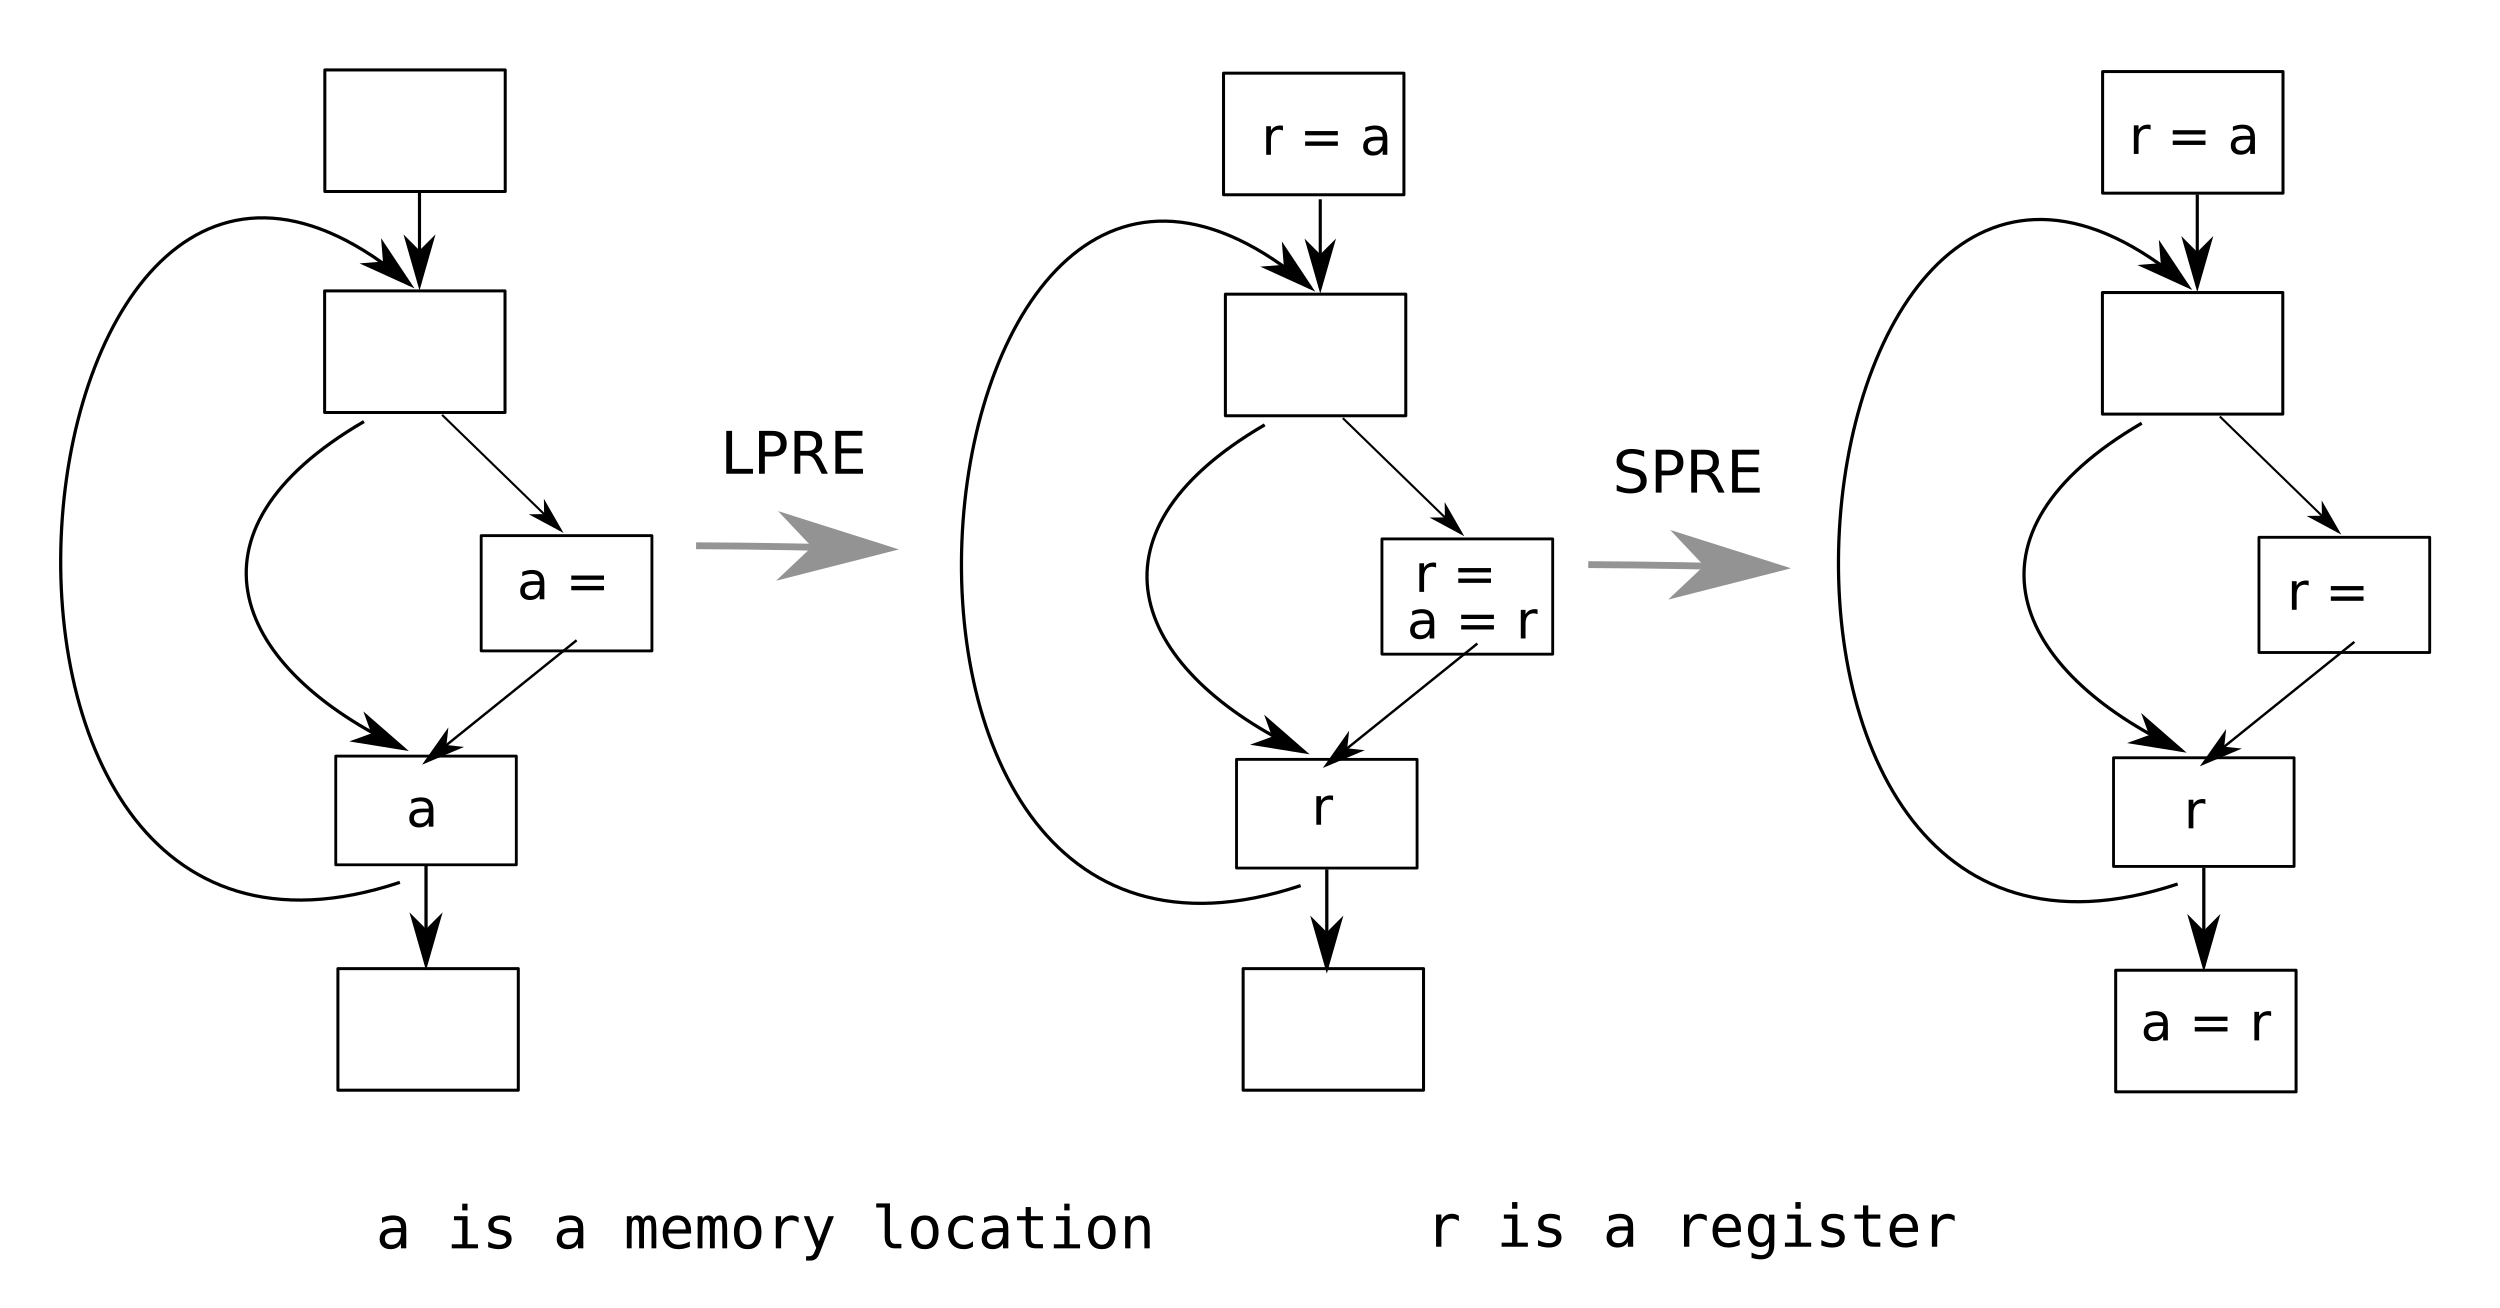
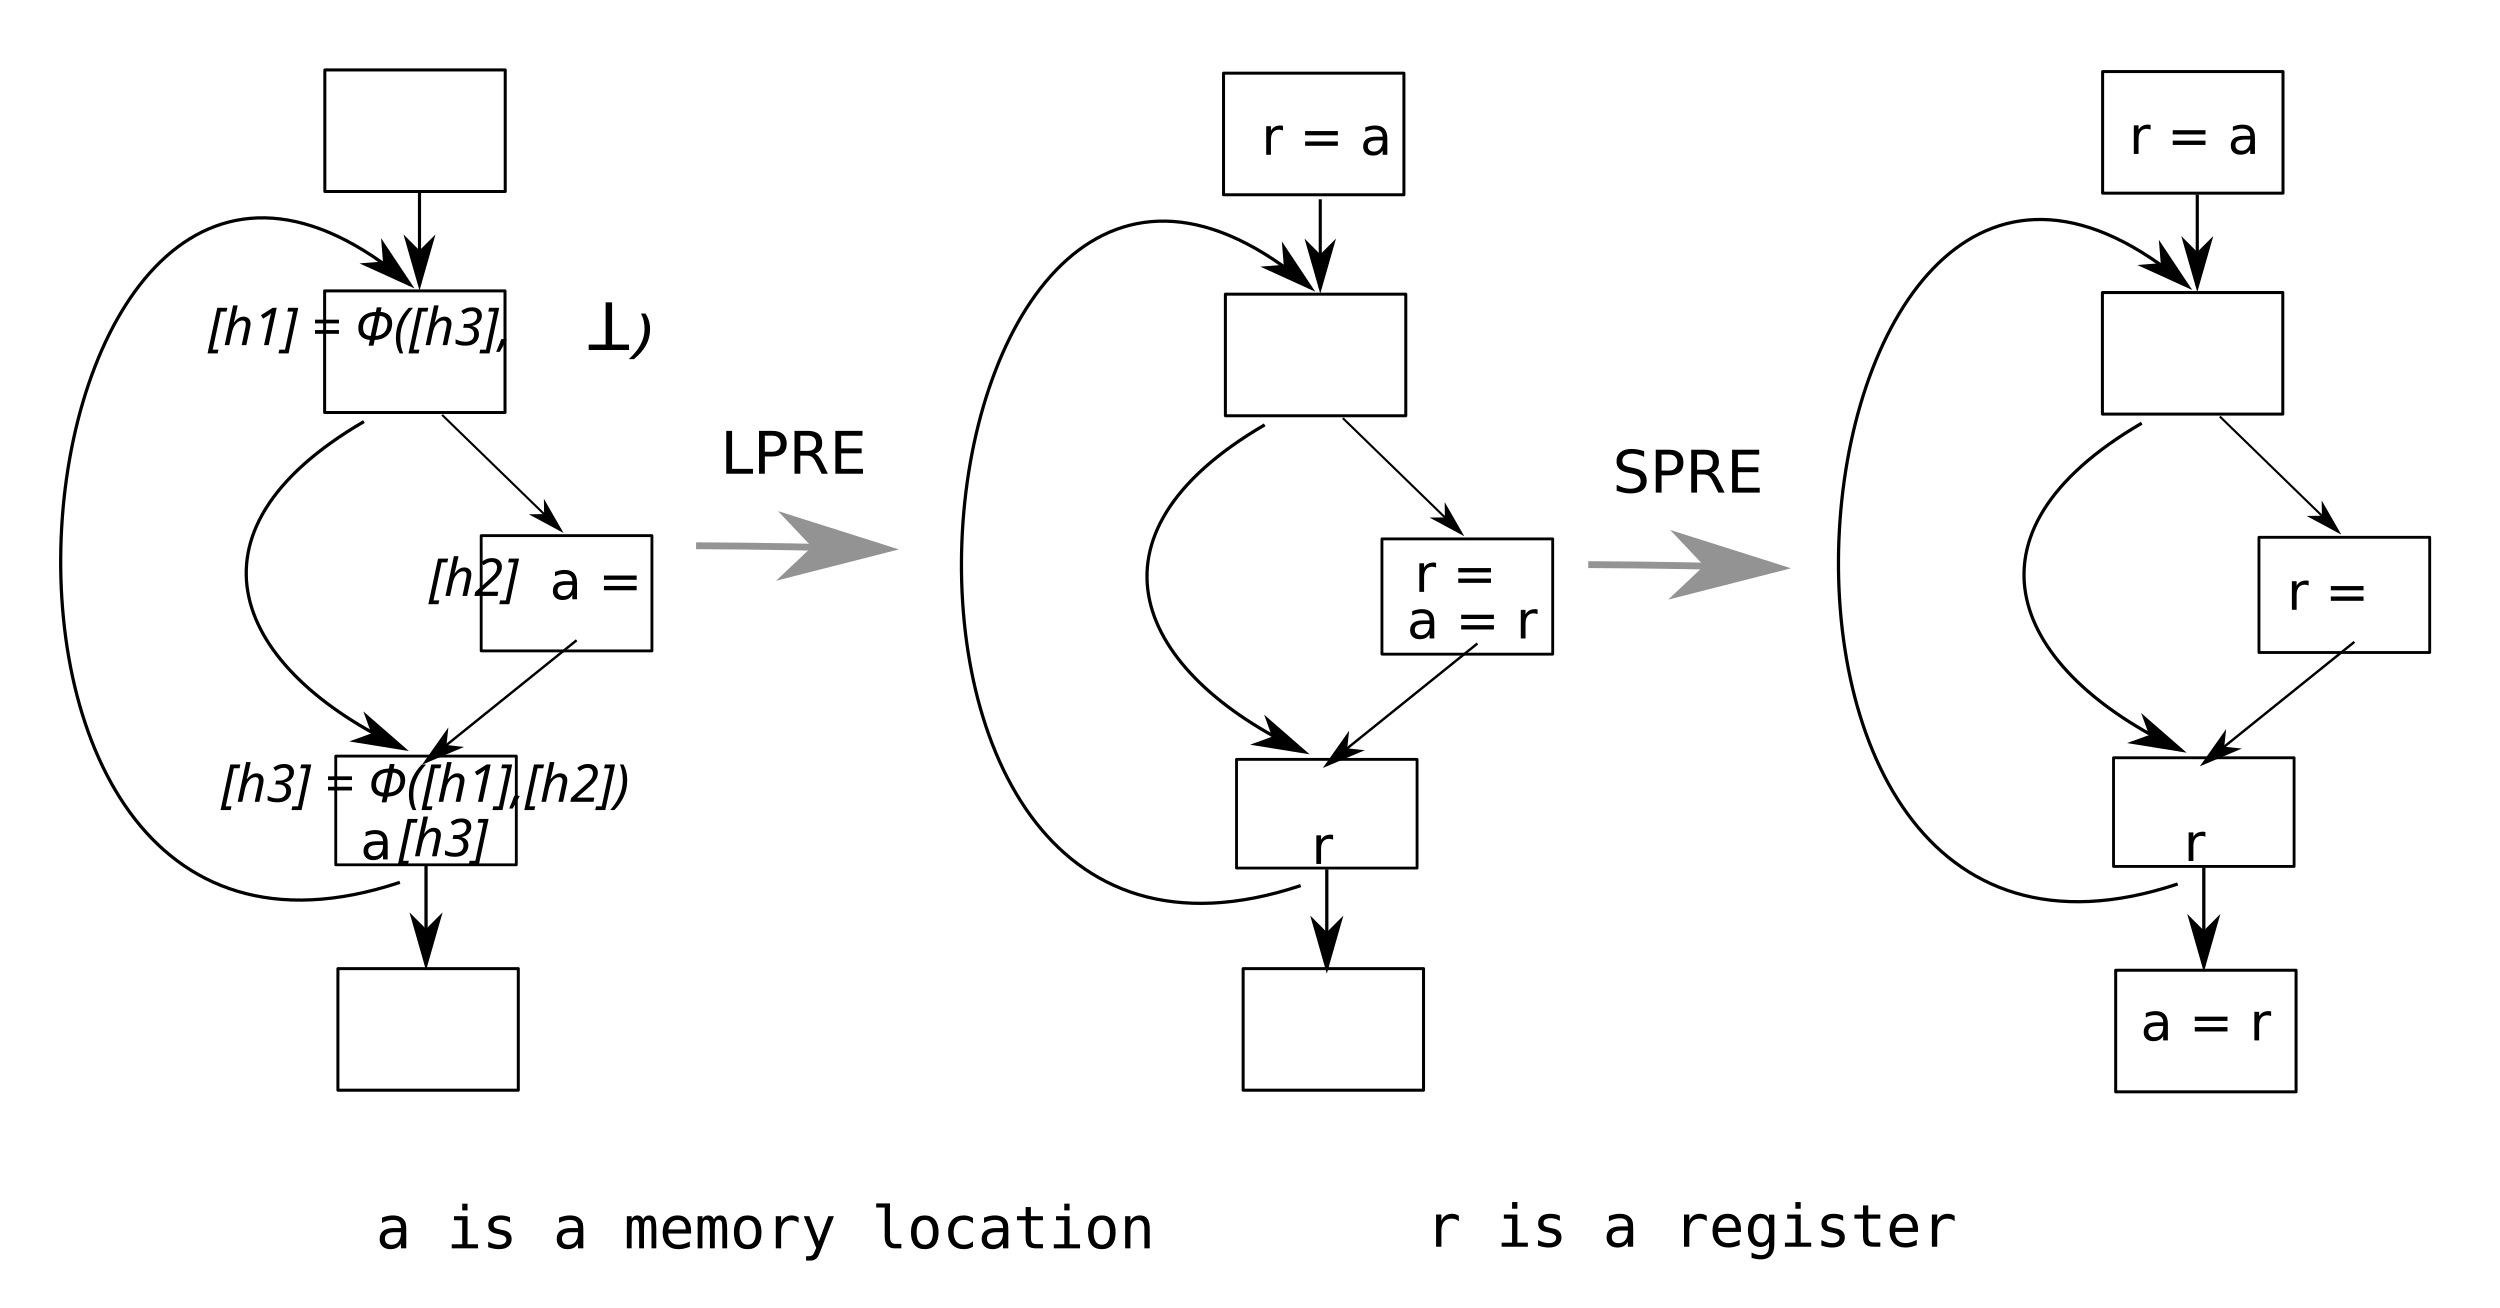
<svg xmlns="http://www.w3.org/2000/svg" width="765" height="400" id="svg2" version="1.1">
  <defs id="defs4">
    <marker orient="auto" refY="0" refX="0" id="Arrow1Lend" style="overflow:visible">
      <path id="path6478" d="M 0,0 5,-5 -12.5,0 5,5 0,0 z" style="fill-rule:evenodd;stroke:#000000;stroke-width:1pt;marker-start:none" transform="matrix(-0.8,0,0,-0.8,-10,0)" />
    </marker>
    <marker orient="auto" refY="0" refX="0" id="Arrow1Lend-6" style="overflow:visible">
      <path id="path6478-8" d="M 0,0 5,-5 -12.5,0 5,5 0,0 z" style="fill-rule:evenodd;stroke:#000000;stroke-width:1pt;marker-start:none" transform="matrix(-0.8,0,0,-0.8,-10,0)" />
    </marker>
    <marker orient="auto" refY="0" refX="0" id="marker7302" style="overflow:visible">
      <path id="path7304" d="M 0,0 5,-5 -12.5,0 5,5 0,0 z" style="fill-rule:evenodd;stroke:#000000;stroke-width:1pt;marker-start:none" transform="matrix(-0.8,0,0,-0.8,-10,0)" />
    </marker>
    <marker orient="auto" refY="0" refX="0" id="marker7306" style="overflow:visible">
      <path id="path7308" d="M 0,0 5,-5 -12.5,0 5,5 0,0 z" style="fill-rule:evenodd;stroke:#000000;stroke-width:1pt;marker-start:none" transform="matrix(-0.8,0,0,-0.8,-10,0)" />
    </marker>
    <marker orient="auto" refY="0" refX="0" id="Arrow1Lend-1" style="overflow:visible">
      <path id="path6478-2" d="M 0,0 5,-5 -12.5,0 5,5 0,0 z" style="fill-rule:evenodd;stroke:#000000;stroke-width:1pt;marker-start:none" transform="matrix(-0.8,0,0,-0.8,-10,0)" />
    </marker>
    <marker orient="auto" refY="0" refX="0" id="Arrow1Lend-61" style="overflow:visible">
      <path id="path6478-81" d="M 0,0 5,-5 -12.5,0 5,5 0,0 z" style="fill-rule:evenodd;stroke:#000000;stroke-width:1pt;marker-start:none" transform="matrix(-0.8,0,0,-0.8,-10,0)" />
    </marker>
    <marker orient="auto" refY="0" refX="0" id="Arrow1Lend-61-3" style="overflow:visible">
      <path id="path6478-81-2" d="M 0,0 5,-5 -12.5,0 5,5 0,0 z" style="fill-rule:evenodd;stroke:#000000;stroke-width:1pt;marker-start:none" transform="matrix(-0.8,0,0,-0.8,-10,0)" />
    </marker>
    <marker orient="auto" refY="0" refX="0" id="Arrow1Lend-3" style="overflow:visible">
      <path id="path6478-27" d="M 0,0 5,-5 -12.5,0 5,5 0,0 z" style="fill-rule:evenodd;stroke:#000000;stroke-width:1pt;marker-start:none" transform="matrix(-0.8,0,0,-0.8,-10,0)" />
    </marker>
    <marker orient="auto" refY="0" refX="0" id="marker8609" style="overflow:visible">
      <path id="path8611" d="M 0,0 5,-5 -12.5,0 5,5 0,0 z" style="fill-rule:evenodd;stroke:#000000;stroke-width:1pt;marker-start:none" transform="matrix(-0.8,0,0,-0.8,-10,0)" />
    </marker>
    <marker orient="auto" refY="0" refX="0" id="marker8609-9" style="overflow:visible">
      <path id="path8611-4" d="M 0,0 5,-5 -12.5,0 5,5 0,0 z" style="fill-rule:evenodd;stroke:#000000;stroke-width:1pt;marker-start:none" transform="matrix(-0.8,0,0,-0.8,-10,0)" />
    </marker>
    <marker orient="auto" refY="0" refX="0" id="Arrow1Lend-0" style="overflow:visible">
      <path id="path6478-4" d="M 0,0 5,-5 -12.5,0 5,5 0,0 z" style="fill-rule:evenodd;stroke:#000000;stroke-width:1pt;marker-start:none" transform="matrix(-0.8,0,0,-0.8,-10,0)" />
    </marker>
    <marker orient="auto" refY="0" refX="0" id="marker3155" style="overflow:visible">
      <path id="path3157" d="M 0,0 5,-5 -12.5,0 5,5 0,0 z" style="fill-rule:evenodd;stroke:#000000;stroke-width:1pt;marker-start:none" transform="matrix(-0.8,0,0,-0.8,-10,0)" />
    </marker>
    <marker orient="auto" refY="0" refX="0" id="marker3159" style="overflow:visible">
      <path id="path3161" d="M 0,0 5,-5 -12.5,0 5,5 0,0 z" style="fill-rule:evenodd;stroke:#000000;stroke-width:1pt;marker-start:none" transform="matrix(-0.8,0,0,-0.8,-10,0)" />
    </marker>
    <marker orient="auto" refY="0" refX="0" id="Arrow1Lend-2" style="overflow:visible">
      <path id="path6478-82" d="M 0,0 5,-5 -12.5,0 5,5 0,0 z" style="fill-rule:evenodd;stroke:#000000;stroke-width:1pt;marker-start:none" transform="matrix(-0.8,0,0,-0.8,-10,0)" />
    </marker>
    <marker orient="auto" refY="0" refX="0" id="Arrow1Lend-31" style="overflow:visible">
      <path id="path6478-46" d="M 0,0 5,-5 -12.5,0 5,5 0,0 z" style="fill-rule:evenodd;stroke:#000000;stroke-width:1pt;marker-start:none" transform="matrix(-0.8,0,0,-0.8,-10,0)" />
    </marker>
    <marker orient="auto" refY="0" refX="0" id="Arrow1Lend-31-8" style="overflow:visible">
      <path id="path6478-46-6" d="M 0,0 5,-5 -12.5,0 5,5 0,0 z" style="fill-rule:evenodd;stroke:#000000;stroke-width:1pt;marker-start:none" transform="matrix(-0.8,0,0,-0.8,-10,0)" />
    </marker>
    <marker orient="auto" refY="0" refX="0" id="Arrow1Lend-04" style="overflow:visible">
      <path id="path6478-6" d="M 0,0 5,-5 -12.5,0 5,5 0,0 z" style="fill-rule:evenodd;stroke:#000000;stroke-width:1pt;marker-start:none" transform="matrix(-0.8,0,0,-0.8,-10,0)" />
    </marker>
    <marker orient="auto" refY="0" refX="0" id="marker4196" style="overflow:visible">
      <path id="path4198" d="M 0,0 5,-5 -12.5,0 5,5 0,0 z" style="fill-rule:evenodd;stroke:#000000;stroke-width:1pt;marker-start:none" transform="matrix(-0.8,0,0,-0.8,-10,0)" />
    </marker>
    <marker orient="auto" refY="0" refX="0" id="marker3159-7" style="overflow:visible">
      <path id="path3161-6" d="M 0,0 5,-5 -12.5,0 5,5 0,0 z" style="fill-rule:evenodd;stroke:#000000;stroke-width:1pt;marker-start:none" transform="matrix(-0.8,0,0,-0.8,-10,0)" />
    </marker>
    <marker orient="auto" refY="0" refX="0" id="marker4202" style="overflow:visible">
      <path id="path4204" d="M 0,0 5,-5 -12.5,0 5,5 0,0 z" style="fill-rule:evenodd;stroke:#000000;stroke-width:1pt;marker-start:none" transform="matrix(-0.8,0,0,-0.8,-10,0)" />
    </marker>
    <marker orient="auto" refY="0" refX="0" id="marker4206" style="overflow:visible">
      <path id="path4208" d="M 0,0 5,-5 -12.5,0 5,5 0,0 z" style="fill-rule:evenodd;stroke:#000000;stroke-width:1pt;marker-start:none" transform="matrix(-0.8,0,0,-0.8,-10,0)" />
    </marker>
    <marker orient="auto" refY="0" refX="0" id="marker4206-2" style="overflow:visible">
      <path id="path4208-9" d="M 0,0 5,-5 -12.5,0 5,5 0,0 z" style="fill-rule:evenodd;stroke:#000000;stroke-width:1pt;marker-start:none" transform="matrix(-0.8,0,0,-0.8,-10,0)" />
    </marker>
    <marker orient="auto" refY="0" refX="0" id="Arrow1Lend-31-85" style="overflow:visible">
      <path id="path6478-46-1" d="M 0,0 5,-5 -12.5,0 5,5 0,0 z" style="fill-rule:evenodd;stroke:#000000;stroke-width:1pt;marker-start:none" transform="matrix(-0.8,0,0,-0.8,-10,0)" />
    </marker>
    <marker orient="auto" refY="0" refX="0" id="Arrow1Lend-9" style="overflow:visible">
      <path id="path6478-9" d="M 0,0 5,-5 -12.5,0 5,5 0,0 z" style="fill-rule:evenodd;stroke:#000000;stroke-width:1pt;marker-start:none" transform="matrix(-0.8,0,0,-0.8,-10,0)" />
    </marker>
    <marker orient="auto" refY="0" refX="0" id="marker3263" style="overflow:visible">
      <path id="path3265" d="M 0,0 5,-5 -12.5,0 5,5 0,0 z" style="fill-rule:evenodd;stroke:#000000;stroke-width:1pt;marker-start:none" transform="matrix(-0.8,0,0,-0.8,-10,0)" />
    </marker>
    <marker orient="auto" refY="0" refX="0" id="marker3159-6" style="overflow:visible">
      <path id="path3161-7" d="M 0,0 5,-5 -12.5,0 5,5 0,0 z" style="fill-rule:evenodd;stroke:#000000;stroke-width:1pt;marker-start:none" transform="matrix(-0.8,0,0,-0.8,-10,0)" />
    </marker>
    <marker orient="auto" refY="0" refX="0" id="marker3269" style="overflow:visible">
      <path id="path3271" d="M 0,0 5,-5 -12.5,0 5,5 0,0 z" style="fill-rule:evenodd;stroke:#000000;stroke-width:1pt;marker-start:none" transform="matrix(-0.8,0,0,-0.8,-10,0)" />
    </marker>
    <marker orient="auto" refY="0" refX="0" id="marker3273" style="overflow:visible">
      <path id="path3275" d="M 0,0 5,-5 -12.5,0 5,5 0,0 z" style="fill-rule:evenodd;stroke:#000000;stroke-width:1pt;marker-start:none" transform="matrix(-0.8,0,0,-0.8,-10,0)" />
    </marker>
  </defs>
  <g id="layer1" transform="translate(0,-652.3621)">
    <path style="fill:none;stroke:#000000;stroke-width:1px;stroke-linecap:butt;stroke-linejoin:miter;stroke-opacity:1;marker-end:url(#Arrow1Lend)" d="m 406,918.362 0,30" id="path6466" />
    <flowRoot xml:space="preserve" id="flowRoot7391" style="font-size:40px;font-style:normal;font-weight:normal;fill:#000000;fill-opacity:1;stroke:none;font-family:Bitstream Vera Sans" transform="translate(0,500)">
      <flowRegion id="flowRegion7393">
        <rect id="rect7395" width="134" height="51" x="275" y="257.362" />
      </flowRegion>
      <flowPara id="flowPara7397" />
    </flowRoot>
    <flowRoot xml:space="preserve" id="flowRoot7399" style="font-size:40px;font-style:normal;font-weight:normal;fill:#000000;fill-opacity:1;stroke:none;font-family:Bitstream Vera Sans" transform="translate(0,500)">
      <flowRegion id="flowRegion7401">
        <rect id="rect7403" width="104" height="70" x="282" y="237.362" />
      </flowRegion>
      <flowPara id="flowPara7405" />
    </flowRoot>
    <flowRoot xml:space="preserve" id="flowRoot3070" style="font-size:40px;font-style:normal;font-weight:normal;fill:#000000;fill-opacity:1;stroke:none;font-family:Bitstream Vera Sans" transform="translate(0,22)">
      <flowRegion id="flowRegion3072">
        <rect id="rect3074" width="70" height="58" x="302" y="77" />
      </flowRegion>
      <flowPara id="flowPara3076" />
    </flowRoot>
    <flowRoot xml:space="preserve" id="flowRoot3078" style="font-size:40px;font-style:normal;font-weight:normal;fill:#000000;fill-opacity:1;stroke:none;font-family:Bitstream Vera Sans" transform="translate(0,22)">
      <flowRegion id="flowRegion3080">
        <rect id="rect3082" width="104" height="60" x="289" y="78" />
      </flowRegion>
      <flowPara id="flowPara3084" />
    </flowRoot>
    <flowRoot xml:space="preserve" id="flowRoot3092" style="font-size:40px;font-style:normal;font-weight:normal;fill:#000000;fill-opacity:1;stroke:none;font-family:Bitstream Vera Sans" transform="translate(0,524.3621)">
      <flowRegion id="flowRegion3094">
        <rect id="rect3096" width="114" height="51" x="145" y="23" />
      </flowRegion>
      <flowPara id="flowPara3098" />
    </flowRoot>
    <rect y="742.374" x="374.97" height="37.207" width="55.199" id="rect3616-8" style="color:#000000;fill:none;stroke:#000000;stroke-width:0.925;stroke-linecap:butt;stroke-linejoin:round;stroke-miterlimit:4;stroke-opacity:1;stroke-dasharray:none;stroke-dashoffset:0;marker:none;visibility:visible;display:inline;overflow:visible;enable-background:accumulate" />
    <rect y="817.273" x="422.877" height="35.256" width="52.248" id="rect3616-4-8" style="color:#000000;fill:none;stroke:#000000;stroke-width:0.876;stroke-linecap:butt;stroke-linejoin:round;stroke-miterlimit:4;stroke-opacity:1;stroke-dasharray:none;stroke-dashoffset:0;marker:none;visibility:visible;display:inline;overflow:visible;enable-background:accumulate" />
    <path style="fill:none;stroke:#000000;stroke-width:0.653;stroke-linecap:butt;stroke-linejoin:miter;stroke-miterlimit:4;stroke-opacity:1;stroke-dasharray:none;marker-end:url(#Arrow1Lend)" d="m 410.906,780.309 36.26,35.26" id="path6468-4" />
    <text xml:space="preserve" style="font-size:16px;font-style:normal;font-weight:normal;fill:#000000;fill-opacity:1;stroke:none;font-family:Bitstream Vera Sans" x="651.496" y="699.463" id="text6437-7-6-5">
      <tspan id="tspan6439-4-6-6" x="651.496" y="699.463">r = a</tspan>
    </text>
    <rect y="884.733" x="378.375" height="33.257" width="55.249" id="rect3616-4-8-0" style="color:#000000;fill:none;stroke:#000000;stroke-width:0.875;stroke-linecap:butt;stroke-linejoin:round;stroke-miterlimit:4;stroke-opacity:1;stroke-dasharray:none;stroke-dashoffset:0;marker:none;visibility:visible;display:inline;overflow:visible;enable-background:accumulate" />
    <path style="fill:none;stroke:#000000;stroke-width:1px;stroke-linecap:butt;stroke-linejoin:miter;stroke-opacity:1;marker-end:url(#marker3159)" d="m 387,782.362 c -58.408,34.021 -39.511,75.854 12,100" id="path3251" />
    <flowRoot xml:space="preserve" id="flowRoot4336" style="font-size:40px;font-style:normal;font-weight:normal;fill:#000000;fill-opacity:1;stroke:none;font-family:Bitstream Vera Sans" transform="translate(0,524.3621)">
      <flowRegion id="flowRegion4338">
        <rect id="rect4340" width="173" height="120" x="473" y="261" />
      </flowRegion>
      <flowPara id="flowPara4342" />
    </flowRoot>
    <path style="fill:none;stroke:#000000;stroke-width:0.756px;stroke-linecap:butt;stroke-linejoin:miter;stroke-opacity:1;marker-end:url(#Arrow1Lend)" d="m 452.078,849.284 -46.157,37.157" id="path6470-6" />
    <path style="fill:none;stroke:#000000;stroke-width:0.949px;stroke-linecap:butt;stroke-linejoin:miter;stroke-opacity:1;marker-end:url(#Arrow1Lend)" d="m 404,713.337 0,27.051" id="path6466-9" />
    <path style="fill:none;stroke:#000000;stroke-width:1px;stroke-linecap:butt;stroke-linejoin:miter;stroke-opacity:1;marker-end:url(#Arrow1Lend-31)" d="M 398,923.362 C 242.091,975.283 277.429,635.098 401,740.362" id="path3104" />
    <path style="fill:none;stroke:#000000;stroke-width:1px;stroke-linecap:butt;stroke-linejoin:miter;stroke-opacity:1;marker-end:url(#Arrow1Lend)" d="m 130.366,917.362 0,30" id="path6466-0" />
    <rect y="741.374" x="99.336" height="37.207" width="55.199" id="rect3616-8-9" style="color:#000000;fill:none;stroke:#000000;stroke-width:0.925;stroke-linecap:butt;stroke-linejoin:round;stroke-miterlimit:4;stroke-opacity:1;stroke-dasharray:none;stroke-dashoffset:0;marker:none;visibility:visible;display:inline;overflow:visible;enable-background:accumulate" />
    <rect y="816.273" x="147.242" height="35.256" width="52.248" id="rect3616-4-8-7" style="color:#000000;fill:none;stroke:#000000;stroke-width:0.876;stroke-linecap:butt;stroke-linejoin:round;stroke-miterlimit:4;stroke-opacity:1;stroke-dasharray:none;stroke-dashoffset:0;marker:none;visibility:visible;display:inline;overflow:visible;enable-background:accumulate" />
    <path style="fill:none;stroke:#000000;stroke-width:0.653;stroke-linecap:butt;stroke-linejoin:miter;stroke-miterlimit:4;stroke-opacity:1;stroke-dasharray:none;marker-end:url(#Arrow1Lend)" d="m 135.271,779.309 36.26,35.26" id="path6468-4-5" />
    <text xml:space="preserve" style="font-size:16px;font-style:normal;font-weight:normal;fill:#000000;fill-opacity:1;stroke:none;font-family:Bitstream Vera Sans" x="432.862" y="833.463" id="text6437-7-6-5-9">
      <tspan id="tspan6439-4-6-6-7" x="432.862" y="833.463">r =</tspan>
    </text>
    <rect y="883.733" x="102.741" height="33.257" width="55.249" id="rect3616-4-8-0-8" style="color:#000000;fill:none;stroke:#000000;stroke-width:0.875;stroke-linecap:butt;stroke-linejoin:round;stroke-miterlimit:4;stroke-opacity:1;stroke-dasharray:none;stroke-dashoffset:0;marker:none;visibility:visible;display:inline;overflow:visible;enable-background:accumulate" />
    <path style="fill:none;stroke:#000000;stroke-width:1px;stroke-linecap:butt;stroke-linejoin:miter;stroke-opacity:1;marker-end:url(#marker3159)" d="m 111.366,781.362 c -58.408,34.021 -39.511,75.854 12,100" id="path3251-5" />
    <path style="fill:none;stroke:#000000;stroke-width:0.756px;stroke-linecap:butt;stroke-linejoin:miter;stroke-opacity:1;marker-end:url(#Arrow1Lend)" d="M 176.444,848.284 130.287,885.44" id="path6470-6-3" />
    <path style="fill:none;stroke:#000000;stroke-width:0.966px;stroke-linecap:butt;stroke-linejoin:miter;stroke-opacity:1;marker-end:url(#Arrow1Lend)" d="m 128.366,711.345 0,28.034" id="path6466-9-3" />
    <path style="fill:none;stroke:#000000;stroke-width:1px;stroke-linecap:butt;stroke-linejoin:miter;stroke-opacity:1;marker-end:url(#Arrow1Lend-31)" d="m 122.366,922.362 c -155.909,51.921 -120.571,-288.265 3,-183" id="path3104-8" />
    <rect y="674.758" x="374.4" height="37.207" width="55.199" id="rect3616-8-6" style="color:#000000;fill:none;stroke:#000000;stroke-width:0.925;stroke-linecap:butt;stroke-linejoin:round;stroke-miterlimit:4;stroke-opacity:1;stroke-dasharray:none;stroke-dashoffset:0;marker:none;visibility:visible;display:inline;overflow:visible;enable-background:accumulate" />
    <rect y="673.758" x="99.4" height="37.207" width="55.199" id="rect3616-8-6-6" style="color:#000000;fill:none;stroke:#000000;stroke-width:0.925;stroke-linecap:butt;stroke-linejoin:round;stroke-miterlimit:4;stroke-opacity:1;stroke-dasharray:none;stroke-dashoffset:0;marker:none;visibility:visible;display:inline;overflow:visible;enable-background:accumulate" />
    <path style="opacity:0.423;fill:none;stroke:#000000;stroke-width:2.1;stroke-linecap:butt;stroke-linejoin:miter;stroke-miterlimit:4;stroke-opacity:0.987;stroke-dasharray:none;marker-end:url(#marker4206)" d="m 213,819.362 c 19.606,0.072 38.469,0.442 58,1" id="path4318" />
    <text xml:space="preserve" style="font-size:40px;font-style:normal;font-weight:normal;fill:#000000;fill-opacity:1;stroke:none;font-family:Bitstream Vera Sans" x="220.47" y="797.328" id="text5926-5">
      <tspan x="220.47" y="797.328" style="font-size:18px" id="tspan5930-3">LPRE</tspan>
    </text>
    <rect y="948.758" x="103.4" height="37.207" width="55.199" id="rect3616-8-6-6-0" style="color:#000000;fill:none;stroke:#000000;stroke-width:0.925;stroke-linecap:butt;stroke-linejoin:round;stroke-miterlimit:4;stroke-opacity:1;stroke-dasharray:none;stroke-dashoffset:0;marker:none;visibility:visible;display:inline;overflow:visible;enable-background:accumulate" />
    <rect y="948.758" x="380.4" height="37.207" width="55.199" id="rect3616-8-6-6-0-7" style="color:#000000;fill:none;stroke:#000000;stroke-width:0.925;stroke-linecap:butt;stroke-linejoin:round;stroke-miterlimit:4;stroke-opacity:1;stroke-dasharray:none;stroke-dashoffset:0;marker:none;visibility:visible;display:inline;overflow:visible;enable-background:accumulate" />
-     <text xml:space="preserve" style="font-size:16px;font-style:normal;font-weight:normal;fill:#000000;fill-opacity:1;stroke:none;font-family:Bitstream Vera Sans" x="124.27" y="905.327" id="text6437-7-6-5-9-2">
-       <tspan id="tspan6439-4-6-6-7-9" x="124.27" y="905.327">a</tspan>
-       <tspan x="124.27" y="925.327" id="tspan3187" />
+     <text xml:space="preserve" style="font-size:16px;font-style:normal;font-weight:normal;fill:#000000;fill-opacity:1;stroke:none;font-family:Bitstream Vera Sans" x="110.27" y="915.327" id="text6437-7-6-5-9-2">
+       <tspan id="tspan6439-4-6-6-7-9" x="110.27" y="915.327">a</tspan>
+       <tspan x="110.27" y="935.327" id="tspan3187" />
    </text>
    <text xml:space="preserve" style="font-size:40px;font-style:normal;font-variant:normal;font-weight:normal;font-stretch:normal;fill:#000000;fill-opacity:1;stroke:none;font-family:cmsy10;-inkscape-font-specification:cmsy10" x="189" y="1010.362" id="text3193">
      <tspan id="tspan3195" x="189" y="1010.362" />
    </text>
    <text xml:space="preserve" style="font-size:79.332px;font-style:normal;font-variant:normal;font-weight:normal;font-stretch:normal;fill:#000000;fill-opacity:1;stroke:none;font-family:msam10;-inkscape-font-specification:msam10" x="26.011" y="1041.21" id="text3197" transform="scale(0.9850655,1.015161)">
      <tspan id="tspan3199" x="26.011" y="1041.21" style="font-size:20px" />
    </text>
    <text xml:space="preserve" style="font-size:18px;font-style:normal;font-variant:normal;font-weight:normal;font-stretch:normal;fill:#000000;fill-opacity:1;stroke:none;font-family:cmsy10;-inkscape-font-specification:cmsy10" x="270" y="835.362" id="text3201">
      <tspan id="tspan3203" x="270" y="835.362" />
    </text>
    <flowRoot xml:space="preserve" id="flowRoot3205" style="font-size:18px;font-style:normal;font-variant:normal;font-weight:normal;font-stretch:normal;fill:#000000;fill-opacity:1;stroke:none;font-family:cmsy10;-inkscape-font-specification:cmsy10" transform="translate(0,22)">
      <flowRegion id="flowRegion3207">
        <rect id="rect3209" width="661" height="394" x="79" y="12" />
      </flowRegion>
      <flowPara id="flowPara3211" />
    </flowRoot>
    <path style="opacity:0.423;fill:none;stroke:#000000;stroke-width:2.1;stroke-linecap:butt;stroke-linejoin:miter;stroke-miterlimit:4;stroke-opacity:0.987;stroke-dasharray:none;marker-end:url(#marker4206)" d="m 486,825.137 c 19.606,0.072 38.469,0.442 58,1" id="path4318-9" />
    <text xml:space="preserve" style="font-size:40px;font-style:normal;font-weight:normal;fill:#000000;fill-opacity:1;stroke:none;font-family:Bitstream Vera Sans" x="493.47" y="803.103" id="text5926-5-9">
      <tspan x="493.47" y="803.103" style="font-size:18px" id="tspan5930-3-6">SPRE</tspan>
    </text>
    <path style="fill:none;stroke:#000000;stroke-width:1px;stroke-linecap:butt;stroke-linejoin:miter;stroke-opacity:1;marker-end:url(#Arrow1Lend)" d="m 674.366,917.862 0,30" id="path6466-0-9" />
    <rect y="741.874" x="643.336" height="37.207" width="55.199" id="rect3616-8-9-0" style="color:#000000;fill:none;stroke:#000000;stroke-width:0.925;stroke-linecap:butt;stroke-linejoin:round;stroke-miterlimit:4;stroke-opacity:1;stroke-dasharray:none;stroke-dashoffset:0;marker:none;visibility:visible;display:inline;overflow:visible;enable-background:accumulate" />
    <rect y="816.773" x="691.242" height="35.256" width="52.248" id="rect3616-4-8-7-5" style="color:#000000;fill:none;stroke:#000000;stroke-width:0.876;stroke-linecap:butt;stroke-linejoin:round;stroke-miterlimit:4;stroke-opacity:1;stroke-dasharray:none;stroke-dashoffset:0;marker:none;visibility:visible;display:inline;overflow:visible;enable-background:accumulate" />
    <path style="fill:none;stroke:#000000;stroke-width:0.653;stroke-linecap:butt;stroke-linejoin:miter;stroke-miterlimit:4;stroke-opacity:1;stroke-dasharray:none;marker-end:url(#Arrow1Lend)" d="m 679.271,779.809 36.26,35.26" id="path6468-4-5-9" />
    <text xml:space="preserve" style="font-size:16px;font-style:normal;font-weight:normal;fill:#000000;fill-opacity:1;stroke:none;font-family:Bitstream Vera Sans" x="699.862" y="838.963" id="text6437-7-6-5-9-7">
      <tspan id="tspan6439-4-6-6-7-6" x="699.862" y="838.963">r =</tspan>
    </text>
    <rect y="884.233" x="646.741" height="33.257" width="55.249" id="rect3616-4-8-0-8-6" style="color:#000000;fill:none;stroke:#000000;stroke-width:0.875;stroke-linecap:butt;stroke-linejoin:round;stroke-miterlimit:4;stroke-opacity:1;stroke-dasharray:none;stroke-dashoffset:0;marker:none;visibility:visible;display:inline;overflow:visible;enable-background:accumulate" />
    <path style="fill:none;stroke:#000000;stroke-width:1px;stroke-linecap:butt;stroke-linejoin:miter;stroke-opacity:1;marker-end:url(#marker3159)" d="m 655.366,781.862 c -58.408,34.021 -39.511,75.854 12,100" id="path3251-5-8" />
    <path style="fill:none;stroke:#000000;stroke-width:0.756px;stroke-linecap:butt;stroke-linejoin:miter;stroke-opacity:1;marker-end:url(#Arrow1Lend)" d="M 720.444,848.784 674.287,885.94" id="path6470-6-3-1" />
    <path style="fill:none;stroke:#000000;stroke-width:0.966px;stroke-linecap:butt;stroke-linejoin:miter;stroke-opacity:1;marker-end:url(#Arrow1Lend)" d="m 672.366,711.845 0,28.034" id="path6466-9-3-8" />
    <path style="fill:none;stroke:#000000;stroke-width:1px;stroke-linecap:butt;stroke-linejoin:miter;stroke-opacity:1;marker-end:url(#Arrow1Lend-31)" d="m 666.366,922.862 c -155.909,51.921 -120.571,-288.265 3,-183" id="path3104-8-9" />
    <rect y="674.259" x="643.4" height="37.207" width="55.199" id="rect3616-8-6-6-2" style="color:#000000;fill:none;stroke:#000000;stroke-width:0.925;stroke-linecap:butt;stroke-linejoin:round;stroke-miterlimit:4;stroke-opacity:1;stroke-dasharray:none;stroke-dashoffset:0;marker:none;visibility:visible;display:inline;overflow:visible;enable-background:accumulate" />
    <rect y="949.258" x="647.4" height="37.207" width="55.199" id="rect3616-8-6-6-0-9" style="color:#000000;fill:none;stroke:#000000;stroke-width:0.925;stroke-linecap:butt;stroke-linejoin:round;stroke-miterlimit:4;stroke-opacity:1;stroke-dasharray:none;stroke-dashoffset:0;marker:none;visibility:visible;display:inline;overflow:visible;enable-background:accumulate" />
-     <text xml:space="preserve" style="font-size:16px;font-style:normal;font-weight:normal;fill:#000000;fill-opacity:1;stroke:none;font-family:Bitstream Vera Sans" x="668.27" y="905.827" id="text6437-7-6-5-9-2-5">
-       <tspan id="tspan6439-4-6-6-7-9-4" x="668.27" y="905.827">r</tspan>
-       <tspan x="668.27" y="925.827" id="tspan3187-6" />
-     </text>
-     <text xml:space="preserve" style="font-size:16px;font-style:normal;font-weight:normal;fill:#000000;fill-opacity:1;stroke:none;font-family:Bitstream Vera Sans" x="401.344" y="904.729" id="text6437-7-6-5-9-2-8">
-       <tspan id="tspan6439-4-6-6-7-9-7" x="401.344" y="904.729">r</tspan>
-       <tspan x="401.344" y="924.729" id="tspan3187-4" />
+     <text xml:space="preserve" style="font-size:16px;font-style:normal;font-weight:normal;fill:#000000;fill-opacity:1;stroke:none;font-family:Bitstream Vera Sans" x="668.27" y="915.827" id="text6437-7-6-5-9-2-5">
+       <tspan id="tspan6439-4-6-6-7-9-4" x="668.27" y="915.827">r</tspan>
+       <tspan x="668.27" y="935.827" id="tspan3187-6" />
+     </text>
+     <text xml:space="preserve" style="font-size:16px;font-style:normal;font-weight:normal;fill:#000000;fill-opacity:1;stroke:none;font-family:Bitstream Vera Sans" x="401.344" y="916.729" id="text6437-7-6-5-9-2-8">
+       <tspan id="tspan6439-4-6-6-7-9-7" x="401.344" y="916.729">r</tspan>
+       <tspan x="401.344" y="936.729" id="tspan3187-4" />
    </text>
    <text xml:space="preserve" style="font-size:16px;font-style:normal;font-weight:normal;fill:#000000;fill-opacity:1;stroke:none;font-family:Bitstream Vera Sans" x="655.004" y="970.729" id="text6437-7-6-5-0">
      <tspan id="tspan6439-4-6-6-72" x="655.004" y="970.729">a = r</tspan>
    </text>
-     <text xml:space="preserve" style="font-size:16px;font-style:normal;font-weight:normal;fill:#000000;fill-opacity:1;stroke:none;font-family:Bitstream Vera Sans" x="158.211" y="835.729" id="text6437-7-6-5-9-8">
-       <tspan id="tspan6439-4-6-6-7-0" x="158.211" y="835.729">a =</tspan>
+     <text xml:space="preserve" style="font-size:16px;font-style:normal;font-weight:normal;fill:#000000;fill-opacity:1;stroke:none;font-family:Bitstream Vera Sans" x="168.211" y="835.729" id="text6437-7-6-5-9-8">
+       <tspan id="tspan6439-4-6-6-7-0" x="168.211" y="835.729">a =</tspan>
    </text>
    <text xml:space="preserve" style="font-size:16px;font-style:normal;font-weight:normal;fill:#000000;fill-opacity:1;stroke:none;font-family:Bitstream Vera Sans" x="430.527" y="847.729" id="text6437-7-6-5-0-6">
      <tspan id="tspan6439-4-6-6-72-5" x="430.527" y="847.729">a = r</tspan>
    </text>
    <text xml:space="preserve" style="font-size:16px;font-style:normal;font-weight:normal;fill:#000000;fill-opacity:1;stroke:none;font-family:Bitstream Vera Sans" x="386.004" y="699.729" id="text6437-7-6-5-1">
      <tspan id="tspan6439-4-6-6-8" x="386.004" y="699.729">r = a</tspan>
    </text>
    <text xml:space="preserve" style="font-size:18px;font-style:normal;font-variant:normal;font-weight:normal;font-stretch:normal;fill:#000000;fill-opacity:1;stroke:none;font-family:cmsy10;-inkscape-font-specification:cmsy10" x="108" y="1042.362" id="text3509">
      <tspan id="tspan3511" x="108" y="1042.362" />
    </text>
    <text xml:space="preserve" style="font-size:18px;font-style:normal;font-variant:normal;font-weight:normal;font-stretch:normal;fill:#000000;fill-opacity:1;stroke:none;font-family:Andale Mono;-inkscape-font-specification:Andale Mono" x="115" y="1034.362" id="text3513">
      <tspan id="tspan3515" x="115" y="1034.362">a is a memory location</tspan>
    </text>
    <text xml:space="preserve" style="font-size:18px;font-style:normal;font-variant:normal;font-weight:normal;font-stretch:normal;fill:#000000;fill-opacity:1;stroke:none;font-family:Andale Mono;-inkscape-font-specification:Andale Mono" x="436.255" y="1033.862" id="text3513-8">
      <tspan id="tspan3515-4" x="436.255" y="1033.862">r is a register</tspan>
    </text>
+     <text xml:space="preserve" style="font-size:16px;font-style:italic;font-variant:normal;font-weight:normal;font-stretch:normal;text-align:start;line-height:125%;writing-mode:lr-tb;text-anchor:start;fill:#000000;fill-opacity:1;stroke:none;font-family:LMMathItalic6;-inkscape-font-specification:LMMathItalic6 Italic" x="63.657" y="757.974" id="text6437-7-6-5-1-0-9">
+       <tspan y="757.974" x="63.657" id="tspan3143-8-9">[h1] = Φ([h3],</tspan>
+     </text>
+     <text xml:space="preserve" style="font-size:20px;font-style:normal;font-weight:normal;fill:#000000;fill-opacity:1;stroke:none;font-family:Bitstream Vera Sans" x="180.2" y="-744.879" id="text3158-9-4" transform="scale(1,-1)">
+       <tspan id="tspan3160-8-6" x="180.2" y="-744.879">T</tspan>
+     </text>
+     <text xml:space="preserve" style="font-size:17.906px;font-style:italic;font-variant:normal;font-weight:normal;font-stretch:normal;text-align:start;line-height:125%;writing-mode:lr-tb;text-anchor:start;fill:#000000;fill-opacity:1;stroke:none;font-family:LMMathItalic6;-inkscape-font-specification:LMMathItalic6 Italic" x="173.284" y="850.248" id="text6437-7-6-5-1-7-8-5" transform="scale(1.119137,0.8935456)">
+       <tspan id="tspan3495" x="173.284" y="850.248">)</tspan>
+     </text>
+     <text xml:space="preserve" style="font-size:16px;font-style:italic;font-variant:normal;font-weight:normal;font-stretch:normal;text-align:start;line-height:125%;writing-mode:lr-tb;text-anchor:start;fill:#000000;fill-opacity:1;stroke:none;font-family:LMMathItalic6;-inkscape-font-specification:LMMathItalic6 Italic" x="67.638" y="897.72" id="text6437-7-6-5-1-0-9-5">
+       <tspan y="897.72" x="67.638" id="tspan3143-8-9-7">[h3] = Φ([h1],[h2])</tspan>
+     </text>
+     <flowRoot xml:space="preserve" id="flowRoot3624" style="fill:black;stroke:none;stroke-opacity:1;stroke-width:1px;stroke-linejoin:miter;stroke-linecap:butt;fill-opacity:1;font-family:Arial;font-style:normal;font-weight:normal;font-size:4px;line-height:125%;letter-spacing:0px;word-spacing:0px;-inkscape-font-specification:Arial;font-stretch:normal;font-variant:normal">
+       <flowRegion id="flowRegion3626">
+         <rect id="rect3628" width="193" height="38" x="44" y="223" />
+       </flowRegion>
+       <flowPara id="flowPara3630" />
+     </flowRoot>
+     <text xml:space="preserve" style="font-size:16px;font-style:italic;font-variant:normal;font-weight:normal;font-stretch:normal;text-align:start;line-height:125%;writing-mode:lr-tb;text-anchor:start;fill:#000000;fill-opacity:1;stroke:none;font-family:LMMathItalic6;-inkscape-font-specification:LMMathItalic6 Italic" x="131.219" y="834.72" id="text6437-7-6-5-1-0-9-5-6">
+       <tspan y="834.72" x="131.219" id="tspan3143-8-9-7-4">[h2]</tspan>
+     </text>
+     <text xml:space="preserve" style="font-size:16px;font-style:italic;font-variant:normal;font-weight:normal;font-stretch:normal;text-align:start;line-height:125%;writing-mode:lr-tb;text-anchor:start;fill:#000000;fill-opacity:1;stroke:none;font-family:LMMathItalic6;-inkscape-font-specification:LMMathItalic6 Italic" x="121.898" y="914.386" id="text6437-7-6-5-1-0-9-5-6-1">
+       <tspan y="914.386" x="121.898" id="tspan3143-8-9-7-4-5">[h3]</tspan>
+     </text>
  </g>
</svg>
